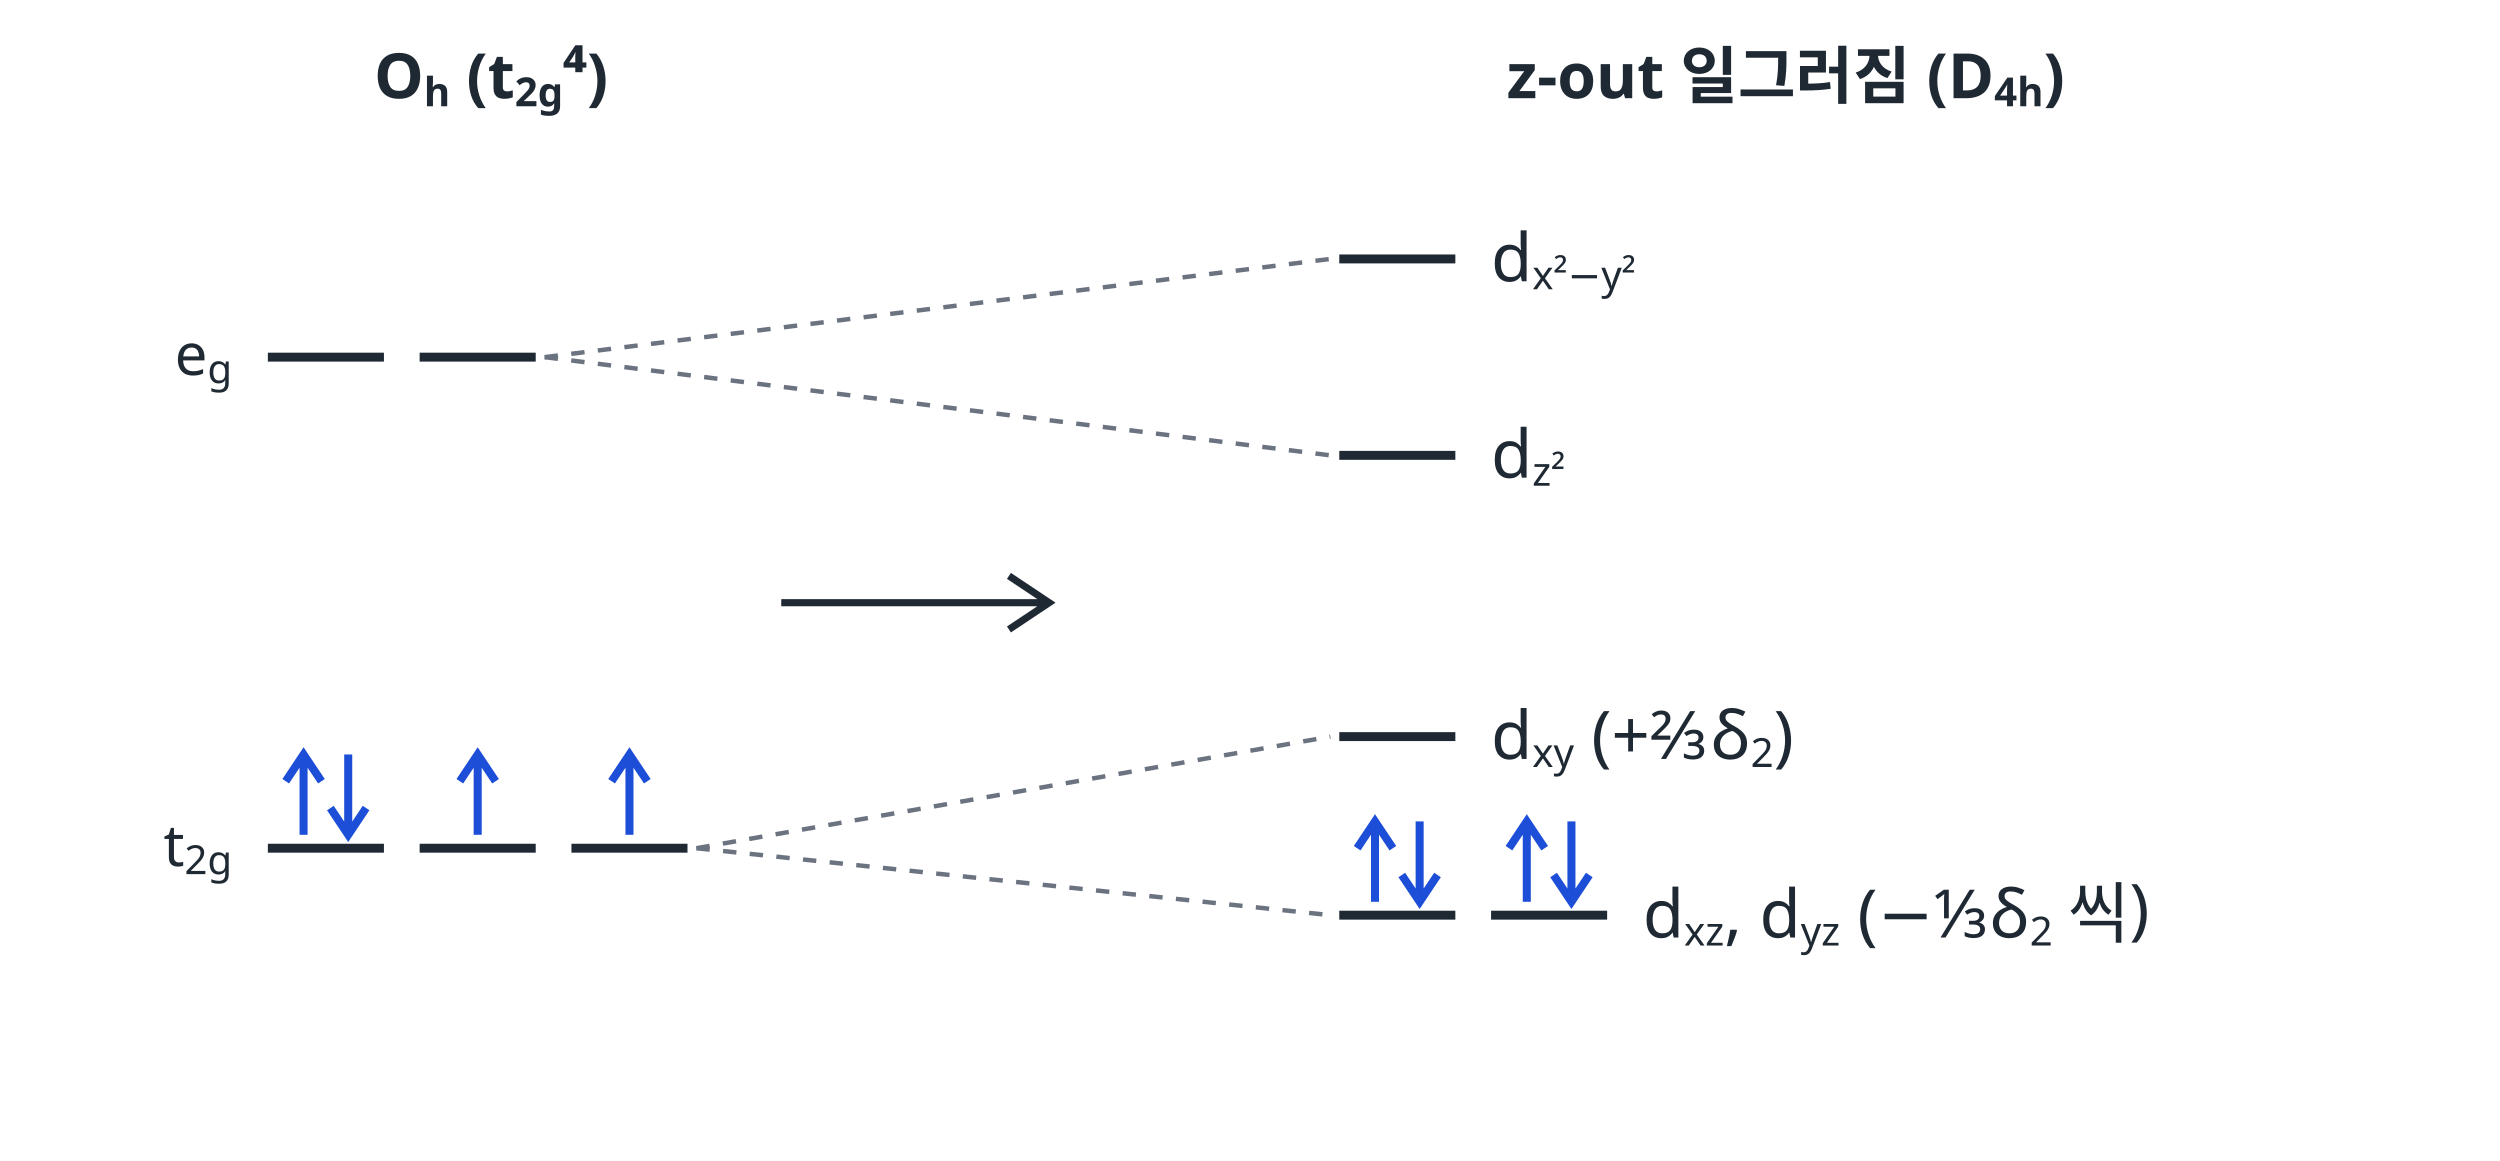
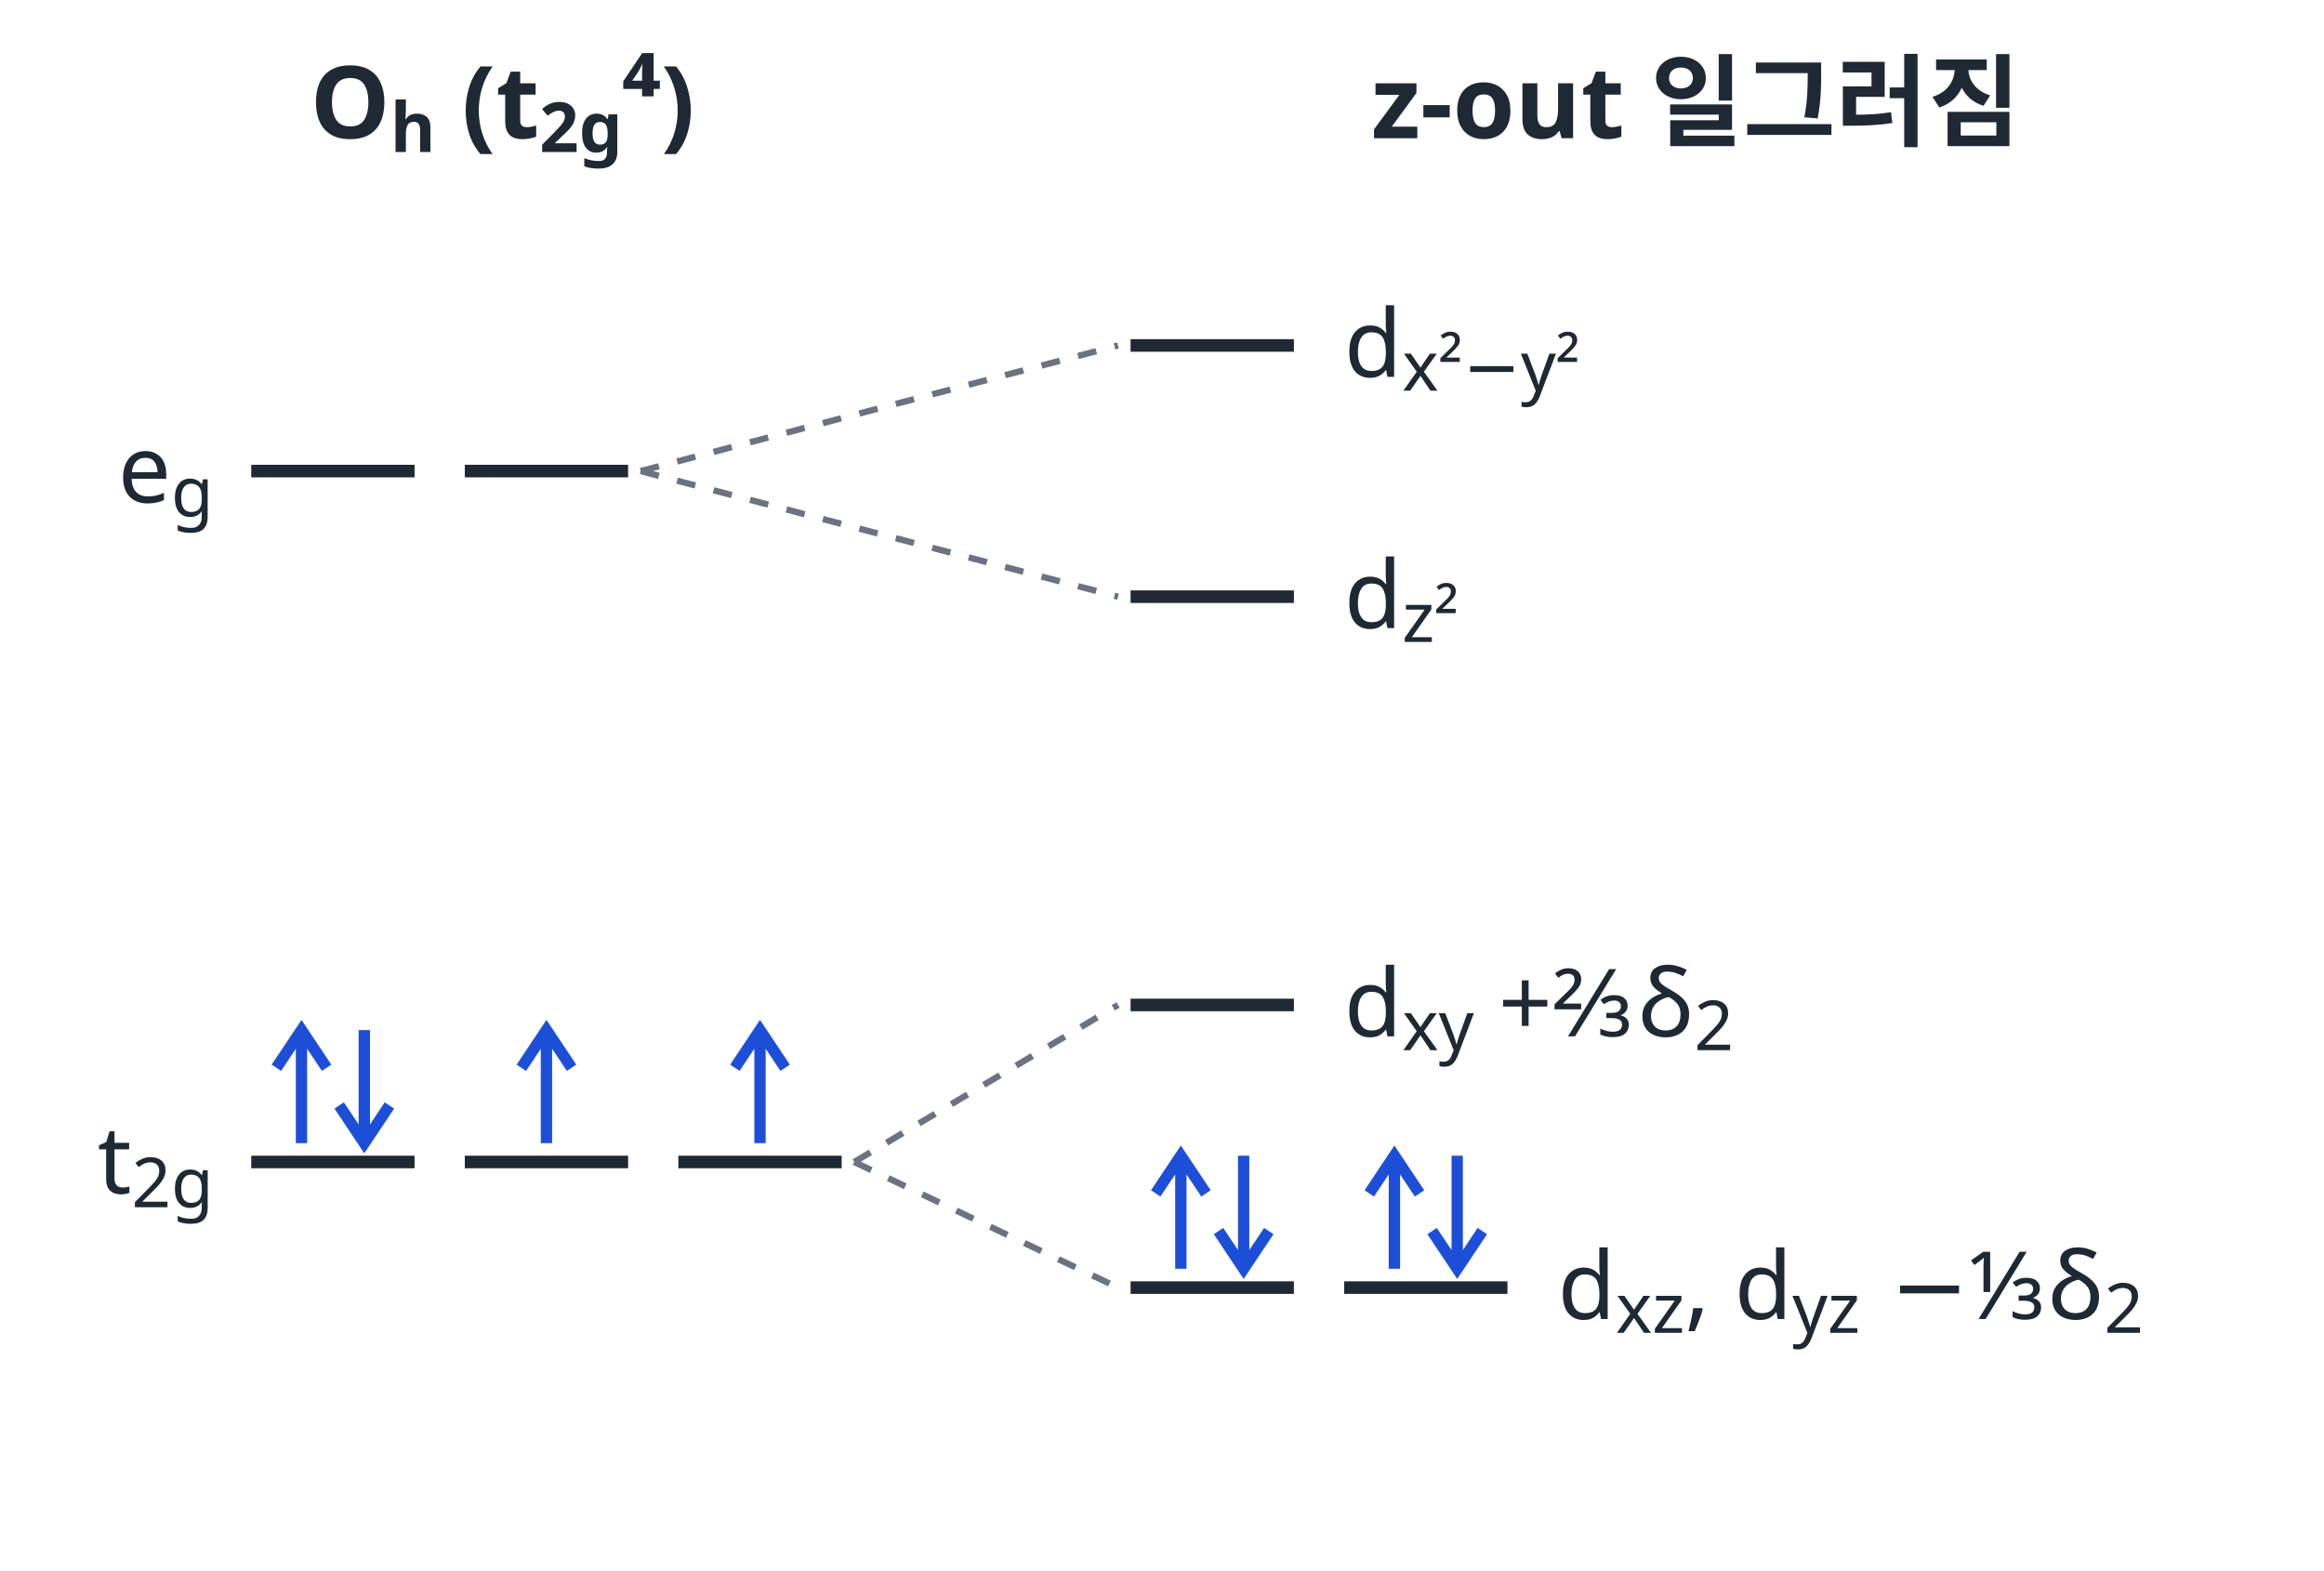
- <svg xmlns="http://www.w3.org/2000/svg" viewBox="0 0 560 260" width="560" height="260">
-   <rect width="560" height="260" fill="white" />
-   <text x="110" y="22" font-size="14" text-anchor="middle" fill="#1f2933" font-weight="bold" font-family="Noto Sans KR, sans-serif">O<tspan baseline-shift="sub" font-size="9">h</tspan> (t<tspan baseline-shift="sub" font-size="9">2g</tspan>⁴)</text>
-   <text x="400" y="22" font-size="14" text-anchor="middle" fill="#1f2933" font-weight="bold" font-family="Noto Sans KR, sans-serif">z-out 일그러짐 (D<tspan baseline-shift="sub" font-size="9">4h</tspan>)</text>
-   <line x1="60" y1="80" x2="86" y2="80" stroke="#1f2933" stroke-width="2" />
-   <line x1="94" y1="80" x2="120" y2="80" stroke="#1f2933" stroke-width="2" />
-   <text x="52" y="84" font-size="13" text-anchor="end" fill="#1f2933" font-weight="normal" font-family="Noto Sans KR, sans-serif">e<tspan baseline-shift="sub" font-size="9">g</tspan>
+ <svg xmlns="http://www.w3.org/2000/svg" viewBox="0 0 370 250" width="370" height="250">
+   <rect width="370" height="250" fill="white" />
+   <text x="80" y="22" font-size="16" text-anchor="middle" fill="#1f2933" font-weight="bold" font-family="Noto Sans KR, sans-serif">O<tspan baseline-shift="sub" font-size="11">h</tspan> (t<tspan baseline-shift="sub" font-size="11">2g</tspan>⁴)</text>
+   <text x="270" y="22" font-size="16" text-anchor="middle" fill="#1f2933" font-weight="bold" font-family="Noto Sans KR, sans-serif">z-out 일그러짐</text>
+   <line x1="40" y1="75" x2="66" y2="75" stroke="#1f2933" stroke-width="2" />
+   <line x1="74" y1="75" x2="100" y2="75" stroke="#1f2933" stroke-width="2" />
+   <text x="34" y="80" font-size="15" text-anchor="end" fill="#1f2933" font-weight="normal" font-family="Noto Sans KR, sans-serif">e<tspan baseline-shift="sub" font-size="11">g</tspan>
  </text>
-   <line x1="60" y1="190" x2="86" y2="190" stroke="#1f2933" stroke-width="2" />
-   <path d="M68.0 187 L68.0 169 M64.0 175 L68.0 169 L72.0 175" stroke="#1d4ed8" stroke-width="1.8" fill="none" />
-   <path d="M78.0 169 L78.0 187 M74.0 181 L78.0 187 L82.0 181" stroke="#1d4ed8" stroke-width="1.8" fill="none" />
-   <line x1="94" y1="190" x2="120" y2="190" stroke="#1f2933" stroke-width="2" />
-   <path d="M107.0 187 L107.0 169 M103.0 175 L107.0 169 L111.0 175" stroke="#1d4ed8" stroke-width="1.8" fill="none" />
-   <line x1="128" y1="190" x2="154" y2="190" stroke="#1f2933" stroke-width="2" />
-   <path d="M141.0 187 L141.0 169 M137.0 175 L141.0 169 L145.0 175" stroke="#1d4ed8" stroke-width="1.8" fill="none" />
-   <text x="52" y="194" font-size="13" text-anchor="end" fill="#1f2933" font-weight="normal" font-family="Noto Sans KR, sans-serif">t<tspan baseline-shift="sub" font-size="9">2g</tspan>
+   <line x1="40" y1="185" x2="66" y2="185" stroke="#1f2933" stroke-width="2" />
+   <path d="M48.0 182 L48.0 164 M44.0 170 L48.0 164 L52.0 170" stroke="#1d4ed8" stroke-width="1.8" fill="none" />
+   <path d="M58.0 164 L58.0 182 M54.0 176 L58.0 182 L62.0 176" stroke="#1d4ed8" stroke-width="1.8" fill="none" />
+   <line x1="74" y1="185" x2="100" y2="185" stroke="#1f2933" stroke-width="2" />
+   <path d="M87.0 182 L87.0 164 M83.0 170 L87.0 164 L91.0 170" stroke="#1d4ed8" stroke-width="1.8" fill="none" />
+   <line x1="108" y1="185" x2="134" y2="185" stroke="#1f2933" stroke-width="2" />
+   <path d="M121.0 182 L121.0 164 M117.0 170 L121.0 164 L125.0 170" stroke="#1d4ed8" stroke-width="1.8" fill="none" />
+   <text x="34" y="190" font-size="15" text-anchor="end" fill="#1f2933" font-weight="normal" font-family="Noto Sans KR, sans-serif">t<tspan baseline-shift="sub" font-size="11">2g</tspan>
  </text>
-   <line x1="300" y1="58" x2="326" y2="58" stroke="#1f2933" stroke-width="2" />
-   <text x="334" y="63" font-size="15" text-anchor="start" fill="#1f2933" font-weight="normal" font-family="Noto Sans KR, sans-serif">d<tspan baseline-shift="sub" font-size="9">x²−y²</tspan>
+   <line x1="180" y1="55" x2="206" y2="55" stroke="#1f2933" stroke-width="2" />
+   <text x="214" y="60" font-size="15" text-anchor="start" fill="#1f2933" font-weight="normal" font-family="Noto Sans KR, sans-serif">d<tspan baseline-shift="sub" font-size="11">x²−y²</tspan>
  </text>
-   <line x1="122" y1="80" x2="298" y2="58" stroke="#6b7280" stroke-width="1" stroke-dasharray="3 3" />
-   <line x1="300" y1="102" x2="326" y2="102" stroke="#1f2933" stroke-width="2" />
-   <text x="334" y="107" font-size="15" text-anchor="start" fill="#1f2933" font-weight="normal" font-family="Noto Sans KR, sans-serif">d<tspan baseline-shift="sub" font-size="9">z²</tspan>
+   <line x1="102" y1="75" x2="178" y2="55" stroke="#6b7280" stroke-width="1" stroke-dasharray="3 3" />
+   <line x1="180" y1="95" x2="206" y2="95" stroke="#1f2933" stroke-width="2" />
+   <text x="214" y="100" font-size="15" text-anchor="start" fill="#1f2933" font-weight="normal" font-family="Noto Sans KR, sans-serif">d<tspan baseline-shift="sub" font-size="11">z²</tspan>
  </text>
-   <line x1="122" y1="80" x2="298" y2="102" stroke="#6b7280" stroke-width="1" stroke-dasharray="3 3" />
-   <line x1="300" y1="165" x2="326" y2="165" stroke="#1f2933" stroke-width="2" />
-   <text x="334" y="170" font-size="15" text-anchor="start" fill="#1f2933" font-weight="normal" font-family="Noto Sans KR, sans-serif">d<tspan baseline-shift="sub" font-size="9">xy</tspan>  (+⅔δ<tspan baseline-shift="sub" font-size="9">2</tspan>)</text>
-   <line x1="156" y1="190" x2="298" y2="165" stroke="#6b7280" stroke-width="1" stroke-dasharray="3 3" />
-   <line x1="300" y1="205" x2="326" y2="205" stroke="#1f2933" stroke-width="2" />
-   <path d="M308.0 202 L308.0 184 M304.0 190 L308.0 184 L312.0 190" stroke="#1d4ed8" stroke-width="1.8" fill="none" />
-   <path d="M318.0 184 L318.0 202 M314.0 196 L318.0 202 L322.0 196" stroke="#1d4ed8" stroke-width="1.8" fill="none" />
-   <line x1="334" y1="205" x2="360" y2="205" stroke="#1f2933" stroke-width="2" />
-   <path d="M342.0 202 L342.0 184 M338.0 190 L342.0 184 L346.0 190" stroke="#1d4ed8" stroke-width="1.8" fill="none" />
-   <path d="M352.0 184 L352.0 202 M348.0 196 L352.0 202 L356.0 196" stroke="#1d4ed8" stroke-width="1.8" fill="none" />
-   <text x="368" y="210" font-size="15" text-anchor="start" fill="#1f2933" font-weight="normal" font-family="Noto Sans KR, sans-serif">d<tspan baseline-shift="sub" font-size="9">xz</tspan>, d<tspan baseline-shift="sub" font-size="9">yz</tspan>  (−⅓δ<tspan baseline-shift="sub" font-size="9">2</tspan> 씩)</text>
-   <line x1="156" y1="190" x2="298" y2="205" stroke="#6b7280" stroke-width="1" stroke-dasharray="3 3" />
-   <path d="M175 135 L235 135 M226 129 L235 135 L226 141" stroke="#1f2933" stroke-width="1.6" fill="none" />
+   <line x1="102" y1="75" x2="178" y2="95" stroke="#6b7280" stroke-width="1" stroke-dasharray="3 3" />
+   <line x1="180" y1="160" x2="206" y2="160" stroke="#1f2933" stroke-width="2" />
+   <text x="214" y="165" font-size="15" text-anchor="start" fill="#1f2933" font-weight="normal" font-family="Noto Sans KR, sans-serif">d<tspan baseline-shift="sub" font-size="11">xy</tspan> +⅔δ<tspan baseline-shift="sub" font-size="11">2</tspan>
+   </text>
+   <line x1="136" y1="185" x2="178" y2="160" stroke="#6b7280" stroke-width="1" stroke-dasharray="3 3" />
+   <line x1="180" y1="205" x2="206" y2="205" stroke="#1f2933" stroke-width="2" />
+   <path d="M188.0 202 L188.0 184 M184.0 190 L188.0 184 L192.0 190" stroke="#1d4ed8" stroke-width="1.8" fill="none" />
+   <path d="M198.0 184 L198.0 202 M194.0 196 L198.0 202 L202.0 196" stroke="#1d4ed8" stroke-width="1.8" fill="none" />
+   <line x1="214" y1="205" x2="240" y2="205" stroke="#1f2933" stroke-width="2" />
+   <path d="M222.0 202 L222.0 184 M218.0 190 L222.0 184 L226.0 190" stroke="#1d4ed8" stroke-width="1.8" fill="none" />
+   <path d="M232.0 184 L232.0 202 M228.0 196 L232.0 202 L236.0 196" stroke="#1d4ed8" stroke-width="1.8" fill="none" />
+   <text x="248" y="210" font-size="15" text-anchor="start" fill="#1f2933" font-weight="normal" font-family="Noto Sans KR, sans-serif">d<tspan baseline-shift="sub" font-size="11">xz</tspan>, d<tspan baseline-shift="sub" font-size="11">yz</tspan> −⅓δ<tspan baseline-shift="sub" font-size="11">2</tspan>
+   </text>
+   <line x1="136" y1="185" x2="178" y2="205" stroke="#6b7280" stroke-width="1" stroke-dasharray="3 3" />
</svg>
